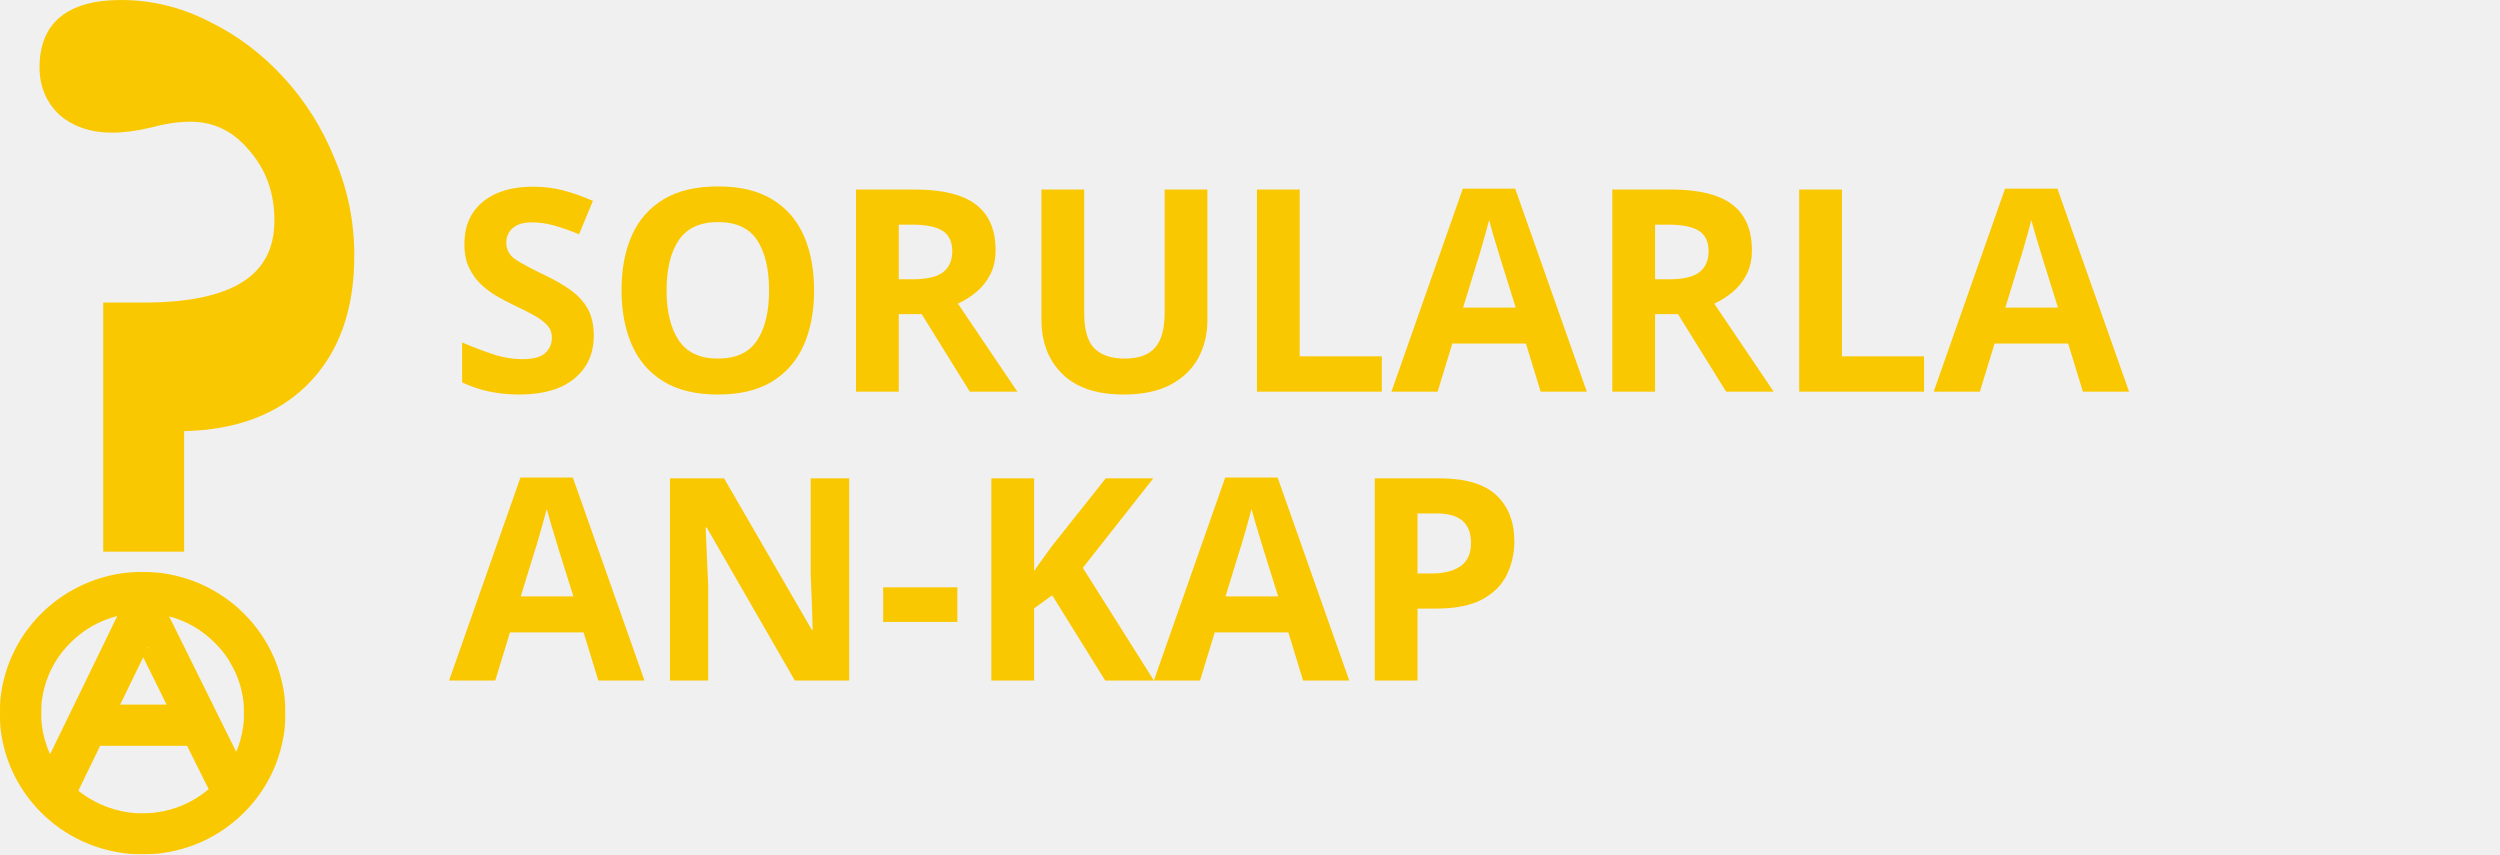
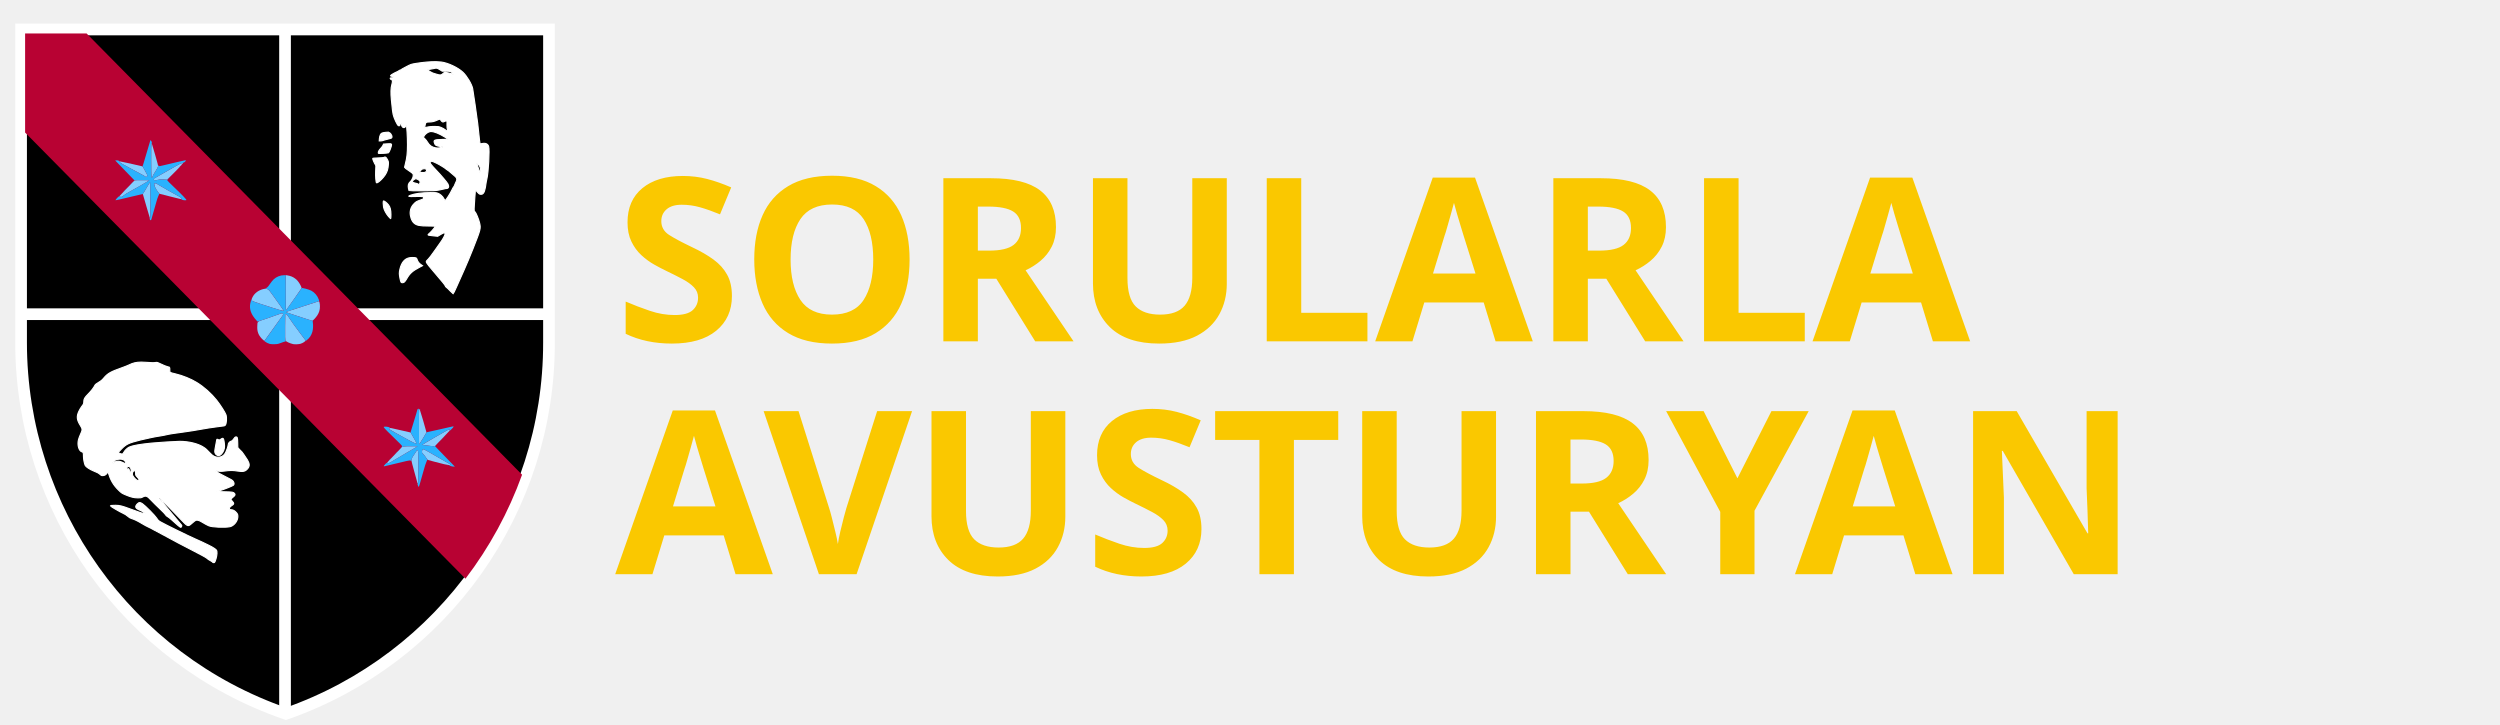
- <svg xmlns="http://www.w3.org/2000/svg" width="146.338mm" height="50mm" viewBox="0 0 146.338 50" version="1.1" id="svg1" xml:space="preserve">
-   <defs id="defs1">
-     <linearGradient id="swatch64">
-       <stop style="stop-color:#ffcd00;stop-opacity:1;" offset="0" id="stop64" />
-     </linearGradient>
-     <linearGradient id="swatch25">
-       <stop style="stop-color:#ffff00;stop-opacity:1;" offset="0" id="stop25" />
-     </linearGradient>
-   </defs>
+ <svg xmlns="http://www.w3.org/2000/svg" width="173.454mm" height="50.283mm" viewBox="0 0 173.454 50.283" version="1.1" id="svg1" xml:space="preserve">
+   <defs id="defs1" />
  <g id="g1" transform="matrix(0.2645833,0,0,0.2645833,148.8779,108.2068)">
    <g id="g18">
-       <text xml:space="preserve" style="font-weight:bold;font-size:232.815px;line-height:237.471px;font-family:'Libre Baskerville';-inkscape-font-specification:'Libre Baskerville Bold';writing-mode:lr-tb;direction:ltr;fill:#fac800;fill-opacity:1;stroke:none;stroke-width:69.194;stroke-dasharray:none;stroke-opacity:1" x="3284.017" y="650.901" id="text13" transform="matrix(0.2690725,0,0,0.2690725,-1346.97,-497.4523)">
-         <tspan style="font-size:232.815px;line-height:237.471px;stroke-width:69.194" id="tspan18" x="3284.017" y="650.901">SORULARLA</tspan>
-         <tspan style="font-size:232.815px;line-height:237.471px;stroke-width:69.194" x="3284.017" y="888.372" id="tspan14">AN-KAP</tspan>
+       <text xml:space="preserve" style="font-weight:bold;font-size:59.886px;line-height:61.084px;font-family:'Libre Baskerville';-inkscape-font-specification:'Libre Baskerville Bold';writing-mode:lr-tb;direction:ltr;fill:#fac800;fill-opacity:1;stroke:none;stroke-width:17.799;stroke-dasharray:none;stroke-opacity:1" x="-401.367" y="-319.472" id="text13">
+         <tspan style="font-size:59.886px;line-height:61.084px;stroke-width:17.799" id="tspan18" x="-401.367" y="-319.472">SORULARLA</tspan>
+         <tspan style="font-size:59.886px;line-height:61.084px;stroke-width:17.799" x="-401.367" y="-258.388" id="tspan14">AVUSTURYAN</tspan>
      </text>
-       <path id="path24-2-7" style="fill:#fac800;fill-opacity:1;stroke:none;stroke-width:0.06" d="m -535.964,-408.97 c -11.756,0 -17.977,5.048 -17.977,14.895 0,4.203 1.476,7.747 4.423,10.53 l 0.03,0.028 0.03,0.026 c 3.093,2.605 6.951,3.867 11.512,3.867 2.634,0 5.541,-0.387 8.704,-1.14 l 0.025,-0.006 0.023,-0.006 c 3.126,-0.852 6.006,-1.269 8.641,-1.269 2.59,0 4.924,0.522 7.068,1.56 2.144,1.038 4.106,2.6 5.902,4.741 l 0.01,0.011 0.008,0.01 c 3.738,4.292 5.586,9.394 5.586,15.553 0,3.078 -0.588,5.69 -1.725,7.904 -1.136,2.214 -2.824,4.053 -5.151,5.565 -4.654,3.023 -11.929,4.663 -21.825,4.663 h -9.169 v 55.109 h 17.899 v -26.658 c 11.496,-0.264 20.663,-3.671 27.312,-10.321 6.939,-6.939 10.338,-16.493 10.338,-28.557 0,-7.379 -1.43,-14.46 -4.289,-21.239 l -0.006,-0.013 c -0.002,-0.004 -0.004,-0.009 -0.006,-0.013 -2.706,-6.757 -6.463,-12.766 -11.277,-18.032 -4.815,-5.266 -10.312,-9.411 -16.498,-12.431 -6.22,-3.183 -12.746,-4.778 -19.588,-4.778 z m 4.816,126.53 c -3.35,-3e-5 -6.364,0.448 -9.462,1.413 -11.313,3.522 -19.714,13.035 -21.691,24.588 -0.334,1.951 -0.388,2.663 -0.388,5.234 0,2.571 0.054,3.284 0.388,5.236 1.073,6.268 4.048,12.032 8.562,16.604 5.264,5.331 12.205,8.592 19.758,9.294 1.343,0.125 5.018,0.095 6.329,-0.059 7.155,-0.84 13.464,-3.788 18.554,-8.683 4.477,-4.306 7.563,-9.824 8.866,-15.857 0.515,-2.384 0.647,-3.698 0.647,-6.535 0,-2.837 -0.132,-4.149 -0.647,-6.533 -1.089,-5.042 -3.306,-9.509 -6.743,-13.615 -0.76,-0.908 -2.832,-2.969 -3.733,-3.708 -3.949,-3.24 -8.197,-5.38 -12.972,-6.522 -2.529,-0.605 -4.737,-0.857 -7.469,-0.857 z m 4.695,7.426 h 0.002 l 0.002,0.002 0.002,0.002 c 0.005,0.006 0.013,0.021 0.023,0.053 -0.003,-0.006 -0.007,-0.013 -0.01,-0.019 -0.006,-0.013 -0.013,-0.026 -0.019,-0.038 z m -10.294,2.335 c -1.509,3.116 -4.24,8.741 -7.337,15.11 -0.449,0.923 -5.278,10.848 -7.528,15.475 -0.935,-2.051 -1.555,-4.254 -1.846,-6.588 -0.072,-0.583 -0.096,-1.15 -0.096,-2.524 0,-1.375 0.024,-1.943 0.096,-2.526 0.647,-5.205 2.893,-9.703 6.641,-13.318 2.884,-2.782 6.269,-4.673 10.069,-5.629 z m 11.47,0.068 c 3.922,1.043 7.291,3.002 10.167,5.905 1.768,1.784 2.941,3.402 4.043,5.578 1.199,2.368 1.859,4.507 2.222,7.229 0.106,0.795 0.119,1.106 0.119,2.693 4.7e-4,1.628 -0.01,1.872 -0.125,2.719 -0.297,2.179 -0.794,4.033 -1.577,5.854 -3.087,-6.184 -11.625,-23.422 -14.849,-29.979 z m -4.591,6.745 0.002,0.002 c 0.021,0.021 0.166,0.224 -0.182,0.361 0.017,-0.033 0.032,-0.065 0.047,-0.096 0.018,-0.038 0.036,-0.074 0.053,-0.108 0.015,-0.031 0.03,-0.061 0.043,-0.089 0.012,-0.025 0.025,-0.047 0.036,-0.07 z m -2.282,0.019 c 0.011,0.022 0.024,0.044 0.036,0.068 0.014,0.028 0.028,0.057 0.043,0.087 -0.061,-0.073 -0.076,-0.136 -0.079,-0.155 z m 1.146,2.29 c 0.591,1.189 1.336,2.694 2.14,4.325 1.147,2.324 2.305,4.672 3.031,6.142 h -5.119 -5.151 c 1.297,-2.677 3.637,-7.481 5.098,-10.466 z m -9.53,19.588 9.61,0.002 h 9.619 l 2.439,4.886 2.349,4.703 c -0.008,0.006 -0.013,0.011 -0.021,0.017 -0.514,0.421 -1.201,0.952 -1.598,1.231 -3.352,2.355 -7.147,3.712 -11.313,4.039 l -0.002,-0.002 c -0.529,0.041 -2.655,0.057 -3.203,0.021 -4.253,-0.277 -8.554,-1.861 -11.968,-4.404 -0.231,-0.172 -0.491,-0.376 -0.726,-0.565 0.106,-0.221 0.229,-0.474 0.365,-0.756 0.514,-1.068 1.223,-2.536 2.004,-4.143 z m 31.219,3.545 c 0.034,0.038 0.049,0.063 0.053,0.074 v 0.002 0.002 0.002 0.002 h -0.002 -0.002 l -0.002,-0.002 h -0.002 v -0.002 h -0.002 l -0.002,-0.002 v -0.002 c -9.7e-4,-0.002 -0.004,-0.004 -0.006,-0.006 -0.002,-0.004 -0.005,-0.01 -0.008,-0.015 -0.004,-0.006 -0.009,-0.015 -0.013,-0.023 -0.005,-0.009 -0.009,-0.019 -0.015,-0.03 z m -36.636,5.862 h 0.002 c 0.023,-0.003 0.087,0.02 0.149,0.147 -0.008,-0.007 -0.015,-0.014 -0.023,-0.021 -0.019,-0.017 -0.038,-0.032 -0.055,-0.047 -0.015,-0.014 -0.03,-0.028 -0.043,-0.04 -0.012,-0.011 -0.025,-0.021 -0.036,-0.03 v -0.002 -0.002 -0.002 l 0.002,-0.002 h 0.002 0.002 z m 0.246,1.278 c -0.005,0.012 -0.009,0.02 -0.011,0.023 h -0.002 c 0.004,-0.008 0.01,-0.015 0.013,-0.023 z" />
+       <g id="g577" transform="matrix(3.510619,0,0,3.510619,-1505.42,-828.3646)">
+         <path id="rect9" style="fill:#000000;fill-opacity:1;stroke:#ffffff;stroke-width:0.873;stroke-dasharray:none" d="m 270.112,120.607 h 39.432 v 23.38 a 29.319,29.319 125.315 0 1 -19.652,27.74 l 0,0 A 29.341,29.341 54.509 0 1 270.112,143.986 Z" transform="translate(0,1.058333)" />
+         <path style="fill:none;stroke:#ffffff;stroke-width:0.873;stroke-dasharray:none;stroke-opacity:1" d="m 289.828,121.377 v 51.633" id="path10" />
+         <path style="fill:none;stroke:#ffffff;stroke-width:0.873;stroke-dasharray:none;stroke-opacity:1" d="m 269.856,142.933 h 39.817" id="path11" />
+         <path id="rect10" style="fill:#b80233;fill-opacity:1;stroke:none;stroke-width:0.648;stroke-dasharray:none;stroke-opacity:1" d="m 106.794,276.755 -5.197,5.266 8e-5,46.826 c 2.924,-0.414 5.782,-1.273 8.467,-2.558 l -3e-4,-46.305 z" transform="rotate(-44.62254)" />
+         <path d="m 301.125,124.074 c -0.417,-0.008 -0.951,0.038 -1.53,0.131 -0.344,0.056 -0.363,0.062 -0.726,0.252 -0.205,0.107 -0.379,0.206 -0.388,0.219 -0.008,0.013 -0.032,0.025 -0.053,0.025 -0.021,0 -0.061,0.02 -0.09,0.045 -0.029,0.025 -0.097,0.063 -0.151,0.085 -0.174,0.071 -0.477,0.249 -0.478,0.279 0,0.036 0.06,0.062 0.143,0.062 0.058,0 0.105,0.057 0.073,0.089 -0.009,0.009 -0.067,0.016 -0.129,0.016 -0.092,0 -0.113,0.009 -0.113,0.048 0,0.029 0.034,0.062 0.085,0.085 0.076,0.034 0.085,0.048 0.082,0.142 -10e-4,0.058 -0.023,0.169 -0.047,0.249 -0.07,0.227 -0.081,0.617 -0.031,1.115 0.083,0.826 0.093,0.913 0.132,1.096 0.055,0.261 0.32,0.822 0.397,0.841 0.077,0.019 0.114,-0.005 0.115,-0.077 0,-0.074 0.039,-0.134 0.072,-0.113 0.014,0.009 0.034,0.069 0.044,0.134 0.03,0.197 0.205,0.268 0.293,0.118 0.025,-0.043 0.054,-0.079 0.063,-0.079 0.036,0 0.089,0.875 0.087,1.439 -10e-4,0.635 -0.039,0.976 -0.156,1.422 -0.035,0.132 -0.063,0.254 -0.064,0.271 0,0.017 0.134,0.12 0.299,0.228 0.165,0.108 0.312,0.22 0.327,0.249 0.073,0.137 -0.024,0.428 -0.197,0.591 -0.142,0.135 -0.177,0.255 -0.14,0.484 0.015,0.093 0.033,0.175 0.041,0.182 0.008,0.008 0.446,0.014 0.973,0.014 0.87,0 0.989,-0.005 1.274,-0.057 0.173,-0.031 0.347,-0.07 0.388,-0.085 0.041,-0.016 0.11,-0.028 0.155,-0.028 0.169,0 0.219,-0.131 0.126,-0.327 -0.059,-0.124 -0.519,-0.667 -0.913,-1.076 -0.154,-0.16 -0.317,-0.344 -0.363,-0.41 l -0.083,-0.119 0.058,-0.055 c 0.032,-0.03 0.07,-0.055 0.084,-0.055 0.03,0 0.347,0.133 0.403,0.17 0.022,0.014 0.104,0.058 0.183,0.098 0.145,0.073 0.469,0.289 0.496,0.331 0.008,0.012 0.053,0.042 0.099,0.066 0.046,0.024 0.136,0.093 0.199,0.154 0.063,0.061 0.188,0.168 0.277,0.237 0.202,0.156 0.252,0.257 0.201,0.402 -0.02,0.055 -0.066,0.158 -0.104,0.228 -0.038,0.07 -0.069,0.143 -0.069,0.16 0,0.018 -0.018,0.047 -0.039,0.065 -0.021,0.018 -0.091,0.142 -0.155,0.277 -0.108,0.228 -0.394,0.678 -0.472,0.742 -0.027,0.022 -0.05,-0.003 -0.104,-0.115 -0.088,-0.181 -0.288,-0.363 -0.467,-0.425 -0.112,-0.039 -0.209,-0.047 -0.536,-0.043 -0.648,0.007 -1.165,0.074 -1.48,0.192 -0.257,0.096 -0.195,0.114 0.345,0.097 0.539,-0.016 0.619,-0.003 0.619,0.11 0,0.072 -0.005,0.075 -0.314,0.185 -0.192,0.068 -0.261,0.109 -0.372,0.217 -0.202,0.196 -0.302,0.402 -0.317,0.649 -0.017,0.299 0.102,0.654 0.274,0.813 0.2,0.185 0.421,0.231 1.115,0.232 0.27,9e-5 0.491,0.009 0.49,0.02 -9.8e-4,0.047 -0.277,0.382 -0.407,0.493 -0.078,0.067 -0.142,0.131 -0.142,0.142 0,0.03 0.086,0.046 0.421,0.08 l 0.303,0.031 0.23,-0.139 c 0.239,-0.144 0.305,-0.151 0.322,-0.036 0.011,0.074 -0.173,0.413 -0.353,0.651 -0.087,0.115 -0.261,0.362 -0.387,0.55 -0.219,0.325 -0.493,0.676 -0.612,0.783 -0.109,0.098 -0.081,0.147 0.462,0.783 0.777,0.91 0.886,1.045 0.904,1.117 0.009,0.036 0.051,0.086 0.093,0.111 0.043,0.025 0.168,0.146 0.279,0.268 0.111,0.122 0.209,0.222 0.218,0.222 0.009,-3.9e-4 0.125,-0.245 0.258,-0.543 0.133,-0.298 0.384,-0.86 0.558,-1.249 0.175,-0.389 0.471,-1.095 0.658,-1.57 0.579,-1.467 0.594,-1.524 0.502,-1.931 -0.062,-0.276 -0.269,-0.777 -0.349,-0.846 -0.062,-0.053 -0.067,-0.072 -0.061,-0.25 0.009,-0.289 0.088,-1.342 0.101,-1.355 3e-5,-2e-5 0,-7e-5 0,-9e-5 0.007,-0.005 0.076,0.059 0.154,0.143 0.13,0.141 0.153,0.155 0.251,0.155 0.088,0 0.122,-0.015 0.182,-0.083 0.041,-0.046 0.082,-0.128 0.091,-0.183 0.009,-0.055 0.027,-0.123 0.039,-0.152 0.013,-0.029 0.036,-0.158 0.052,-0.288 0.016,-0.13 0.051,-0.324 0.079,-0.432 0.12,-0.473 0.215,-2.193 0.134,-2.438 -0.063,-0.191 -0.242,-0.267 -0.491,-0.21 -0.06,0.014 -0.121,0.017 -0.137,0.008 -0.016,-0.009 -0.041,-0.135 -0.055,-0.278 -0.056,-0.538 -0.106,-1.001 -0.133,-1.229 -0.056,-0.463 -0.341,-2.437 -0.377,-2.609 -0.07,-0.339 -0.436,-0.948 -0.735,-1.226 -0.379,-0.351 -1.104,-0.691 -1.612,-0.757 -0.11,-0.014 -0.236,-0.023 -0.375,-0.025 z m 0.008,0.48 c 0.077,0.003 0.142,0.038 0.272,0.121 l 0.161,0.104 0.29,4e-4 c 0.323,4e-4 0.38,0.019 0.484,0.155 0.061,0.08 0.062,0.088 0.016,0.07 -0.154,-0.058 -0.549,-0.145 -0.601,-0.132 -0.033,0.008 -0.099,0.055 -0.147,0.105 -0.102,0.106 -0.208,0.114 -0.443,0.037 -0.079,-0.026 -0.192,-0.06 -0.251,-0.076 -0.114,-0.03 -0.43,-0.222 -0.43,-0.261 0,-0.013 0.074,-0.032 0.164,-0.041 0.09,-0.011 0.233,-0.036 0.318,-0.058 0.07,-0.018 0.12,-0.028 0.166,-0.026 z m 0.248,3.811 c 0.021,0 0.07,0.047 0.108,0.105 0.075,0.114 0.138,0.13 0.252,0.065 0.092,-0.053 0.183,-0.05 0.186,0.007 10e-4,0.025 9.8e-4,0.146 -10e-4,0.268 -0.003,0.142 0.011,0.263 0.035,0.334 0.043,0.119 0.026,0.137 -0.076,0.08 -0.029,-0.016 -0.094,-0.061 -0.144,-0.1 -0.05,-0.039 -0.173,-0.103 -0.272,-0.142 -0.16,-0.064 -0.213,-0.071 -0.488,-0.071 -0.169,1.9e-4 -0.353,0.012 -0.409,0.026 -0.055,0.014 -0.152,0.033 -0.215,0.042 -0.102,0.015 -0.112,0.012 -0.096,-0.03 0.011,-0.026 0.028,-0.105 0.039,-0.175 0.027,-0.165 0.074,-0.198 0.279,-0.198 0.219,0 0.407,-0.042 0.602,-0.134 0.088,-0.042 0.178,-0.076 0.199,-0.076 z m -0.635,0.923 c 0.23,0.004 0.613,0.158 1.031,0.419 l 0.259,0.162 -0.469,0.013 c -0.57,0.016 -0.641,0.044 -0.588,0.23 0.058,0.201 0.124,0.245 0.432,0.29 0.114,0.017 0.212,0.034 0.217,0.039 0.013,0.013 -0.198,0.065 -0.32,0.078 -0.058,0.007 -0.167,9.9e-4 -0.243,-0.012 -0.267,-0.045 -0.453,-0.178 -0.597,-0.425 -0.051,-0.089 -0.142,-0.204 -0.202,-0.256 -0.099,-0.086 -0.106,-0.1 -0.078,-0.16 0.078,-0.171 0.279,-0.33 0.468,-0.371 0.026,-0.005 0.056,-0.008 0.089,-0.008 z m -3.281,0.052 c -0.024,5e-4 -0.05,0.003 -0.082,0.007 -0.314,0.033 -0.371,0.058 -0.436,0.192 -0.035,0.072 -0.063,0.188 -0.07,0.285 l -0.011,0.164 h 0.109 c 0.06,0 0.135,-0.013 0.165,-0.03 0.031,-0.016 0.18,-0.059 0.332,-0.093 0.152,-0.035 0.291,-0.076 0.309,-0.091 0.088,-0.073 -0.005,-0.313 -0.152,-0.394 -0.054,-0.03 -0.095,-0.041 -0.165,-0.039 z m 0.214,0.861 c -0.051,-0.004 -0.121,9.8e-4 -0.215,0.008 l -0.278,0.019 -0.037,0.089 c -0.02,0.049 -0.096,0.151 -0.168,0.227 -0.132,0.139 -0.186,0.238 -0.186,0.338 0,0.054 0.007,0.054 0.356,0.037 0.196,-0.011 0.377,-0.029 0.403,-0.043 0.026,-0.014 0.084,-0.127 0.13,-0.254 0.118,-0.327 0.147,-0.41 -0.004,-0.421 z m -0.371,0.995 c -0.016,4e-4 -0.034,0.008 -0.062,0.021 -0.047,0.023 -0.212,0.039 -0.471,0.046 -0.291,0.008 -0.399,0.02 -0.399,0.043 0,0.053 0.133,0.363 0.191,0.444 0.059,0.083 0.059,0.095 0.03,0.533 -0.02,0.309 0.025,0.843 0.072,0.843 0.013,0 0.05,-0.013 0.081,-0.03 0.139,-0.073 0.403,-0.34 0.541,-0.545 0.166,-0.249 0.231,-0.449 0.255,-0.791 0.013,-0.181 0.007,-0.216 -0.055,-0.343 -0.038,-0.077 -0.093,-0.162 -0.122,-0.189 -0.026,-0.024 -0.042,-0.034 -0.062,-0.034 z m 6.83,0.449 c 0.005,-5e-5 0.016,0.005 0.032,0.014 0.089,0.048 0.211,0.209 0.24,0.318 0.021,0.078 0.021,0.145 -9.8e-4,0.249 -0.016,0.078 -0.034,0.141 -0.04,0.142 -3e-5,0 -8e-5,0 -1.1e-4,0 -0.007,0 -0.018,-0.032 -0.026,-0.072 h 5e-5 c -0.024,-0.112 -0.142,-0.481 -0.184,-0.577 -0.024,-0.054 -0.032,-0.074 -0.021,-0.074 z m -3.919,0.415 c 0.151,-9.8e-4 0.239,0.108 0.141,0.226 -0.051,0.062 -0.139,0.078 -0.34,0.063 -0.075,-0.005 -0.137,-0.019 -0.137,-0.029 0,-0.061 0.141,-0.213 0.223,-0.24 0.04,-0.013 0.078,-0.019 0.113,-0.019 z m -0.609,0.757 c 0.045,0.001 0.093,0.023 0.161,0.062 0.145,0.085 0.18,0.167 0.122,0.288 -0.048,0.101 -0.061,0.106 -0.117,0.05 -0.022,-0.022 -0.112,-0.052 -0.2,-0.068 -0.105,-0.018 -0.179,-0.048 -0.214,-0.086 l -0.054,-0.058 0.116,-0.097 c 0.077,-0.065 0.129,-0.094 0.186,-0.092 z m -2.419,1.658 c -0.007,-1e-4 -0.011,0.001 -0.014,0.004 -0.025,0.025 -0.018,0.3 0.011,0.455 0.037,0.198 0.183,0.477 0.358,0.684 0.082,0.097 0.159,0.177 0.171,0.177 0.012,0 0.021,-0.134 0.021,-0.299 0,-0.352 -0.054,-0.565 -0.187,-0.732 -0.112,-0.14 -0.299,-0.288 -0.359,-0.289 z m 2.154,4.227 c -0.39,-0.005 -0.643,0.157 -0.819,0.525 -0.091,0.192 -0.162,0.486 -0.16,0.671 9.8e-4,0.161 0.089,0.596 0.13,0.646 0.046,0.056 0.164,0.048 0.245,-0.015 0.038,-0.03 0.111,-0.13 0.164,-0.224 0.23,-0.411 0.44,-0.602 0.959,-0.874 l 0.229,-0.12 -0.114,-0.081 c -0.142,-0.1 -0.235,-0.222 -0.284,-0.374 -0.044,-0.137 -0.077,-0.151 -0.35,-0.155 z" style="fill:#ffffff;fill-opacity:1;stroke:#ffffff;stroke-width:0.086;stroke-dasharray:none;stroke-opacity:1" id="path1" />
+         <g id="g576" transform="matrix(0.0789702,0,0,0.0789702,274.4106,142.9047)">
+           <path style="fill:#85ceff;fill-opacity:1" d="m 62.705,-130.098 c -0.287,-0.285 -1.891,-1.187 -3.565,-2.005 -1.673,-0.818 -5.543,-2.896 -8.599,-4.619 -3.056,-1.723 -6.799,-3.767 -8.319,-4.543 -2.502,-1.278 -4.089,-2.585 -3.661,-3.014 0.123,-0.123 19.791,4.234 21.711,4.81 0.277,0.083 1.134,1.466 2.083,3.362 0.886,1.771 1.835,3.537 2.108,3.923 1.253,1.771 -0.265,3.571 -1.76,2.087 z" id="path486" />
+           <path style="fill:#85ceff;fill-opacity:1" d="m 68.95,-129.277 c -0.357,-0.667 -0.427,-31.487 -0.073,-31.842 0.315,-0.315 0.112,-0.938 3.624,11.145 2.084,7.171 2.757,9.844 2.631,10.451 -0.214,1.029 -1.635,3.611 -3.471,6.308 -0.782,1.148 -1.562,2.614 -1.734,3.258 -0.341,1.275 -0.572,1.436 -0.977,0.68 z" id="path484" />
+           <path style="fill:#85ceff;fill-opacity:1" d="m 71.378,-126.435 c -0.466,-0.478 -0.411,-1.142 0.132,-1.603 0.255,-0.216 4.273,-2.52 8.93,-5.12 4.657,-2.6 9.538,-5.379 10.848,-6.177 2.524,-1.537 5.584,-3.021 6.846,-3.32 l 0.76,-0.18 -0.876,1.107 c -1.866,2.356 -6.161,6.898 -10.192,10.776 l -4.21,4.051 -3.44,-0.155 c -2.69,-0.121 -3.757,-0.065 -4.895,0.258 -2.227,0.633 -3.523,0.753 -3.903,0.363 z" id="path478" />
+           <path style="fill:#85ceff;fill-opacity:1" d="m 39.098,-110.802 c -0.327,-0.132 -0.595,-0.31 -0.595,-0.395 0,-0.162 13.925,-14.662 14.409,-15.004 0.364,-0.257 13.904,-0.261 13.893,-0.004 -0.009,0.201 -13.151,7.77 -19.384,11.163 -1.862,1.014 -3.945,2.338 -4.63,2.943 -1.726,1.525 -2.474,1.787 -3.692,1.298 z" id="path453" />
+           <path style="fill:#85ceff;fill-opacity:1" d="m 86.34,-111.027 -9.974,-2.547 -1.501,-1.983 c -1.85,-2.445 -3.07,-4.955 -3.233,-6.651 -0.117,-1.213 -0.088,-1.285 0.505,-1.28 0.863,0.008 2.699,0.874 4.311,2.034 0.74,0.532 4.203,2.535 7.695,4.451 11.686,6.409 12.768,7.048 13.071,7.714 0.16,0.35 0.29,0.691 0.29,0.757 0,0.299 -1.83,-0.11 -11.165,-2.494 z" id="path450" />
+           <path style="fill:#85ceff;fill-opacity:1" d="m 67.275,-90.856 c -0.074,-0.125 -1.582,-5.249 -3.352,-11.388 l -3.218,-11.162 0.902,-1.274 c 0.496,-0.701 1.587,-2.524 2.425,-4.052 1.61,-2.934 3.203,-5.458 3.602,-5.705 0.308,-0.19 0.311,32.962 0.003,33.448 -0.125,0.197 -0.288,0.257 -0.362,0.132 z" id="path411" />
+           <path style="fill:#2ab2fe;fill-opacity:1" d="m 48.772,-142.194 c 0.191,-0.076 0.419,-0.067 0.507,0.021 0.088,0.088 -0.068,0.15 -0.347,0.139 -0.308,-0.013 -0.371,-0.075 -0.16,-0.16 z" id="path574" />
+           <path style="fill:#2ab2fe;fill-opacity:1" d="m 98.034,-141.849 c 0,-0.055 0.208,-0.263 0.463,-0.463 0.42,-0.329 0.429,-0.32 0.1,0.1 -0.346,0.441 -0.563,0.581 -0.563,0.363 z" id="path573" />
+           <path style="fill:#2ab2fe;fill-opacity:1" d="m 96.711,-140.261 c 0,-0.055 0.208,-0.263 0.463,-0.463 0.42,-0.329 0.429,-0.32 0.1,0.1 -0.346,0.441 -0.563,0.581 -0.563,0.363 z" id="path572" />
+           <path style="fill:#2ab2fe;fill-opacity:1" d="m 94.33,-137.598 c 0,-0.045 0.387,-0.432 0.86,-0.86 l 0.86,-0.777 -0.777,0.86 c -0.724,0.802 -0.943,0.982 -0.943,0.777 z" id="path571" />
+           <path style="fill:#2ab2fe;fill-opacity:1" d="m 50.145,-123.625 c 0.937,-0.946 1.764,-1.72 1.837,-1.72 0.073,0 -0.635,0.774 -1.572,1.72 -0.937,0.946 -1.764,1.72 -1.837,1.72 -0.073,0 0.635,-0.774 1.572,-1.72 z" id="path570" />
+           <path style="fill:#2ab2fe;fill-opacity:1" d="m 43.53,-116.746 c 0.937,-0.946 1.764,-1.72 1.837,-1.72 0.073,0 -0.635,0.774 -1.572,1.72 -0.937,0.946 -1.764,1.72 -1.837,1.72 -0.073,0 0.635,-0.774 1.572,-1.72 z" id="path569" />
+           <path style="fill:#2ab2fe;fill-opacity:1" d="m 67.479,-88.825 c -0.274,-0.443 -0.415,-2.163 -0.165,-2.009 0.131,0.081 0.309,-0.041 0.397,-0.27 0.263,-0.686 0.186,-33.494 -0.079,-33.33 -0.387,0.239 -1.975,2.742 -3.452,5.44 -0.757,1.382 -1.857,3.235 -2.445,4.117 l -1.069,1.604 -2.02,0.438 c -1.111,0.241 -5.235,1.201 -9.164,2.135 -3.929,0.933 -8.733,2.075 -10.675,2.536 -1.942,0.461 -3.651,0.799 -3.798,0.75 -0.382,-0.127 1.299,-2.226 2.683,-3.35 0.646,-0.525 1.085,-0.805 0.976,-0.623 -0.266,0.444 1.031,0.929 1.946,0.728 0.384,-0.084 1.313,-0.691 2.065,-1.349 0.752,-0.658 2.888,-2.024 4.747,-3.036 6.343,-3.454 19.37,-10.961 19.378,-11.168 0.005,-0.113 -3.176,-0.195 -7.069,-0.181 l -7.078,0.025 -9.033,-9.344 -9.033,-9.344 1.096,-0.086 c 1.314,-0.103 3.086,0.424 2.916,0.866 -0.262,0.682 1.141,1.809 4.107,3.297 1.709,0.857 5.242,2.777 7.85,4.265 2.609,1.489 6.291,3.472 8.183,4.408 1.892,0.936 3.685,1.932 3.986,2.214 1.529,1.436 2.987,-0.322 1.735,-2.092 -0.273,-0.386 -1.227,-2.161 -2.119,-3.943 -0.892,-1.783 -1.77,-3.243 -1.951,-3.245 -0.24,-0.003 -0.247,-0.056 -0.024,-0.198 0.286,-0.182 1.01,-2.529 5.284,-17.128 0.937,-3.201 1.836,-6.23 1.997,-6.731 l 0.293,-0.91 0.625,0.726 c 0.343,0.399 0.625,1.007 0.625,1.351 0,0.344 0.071,0.843 0.157,1.11 0.118,0.363 0.093,0.394 -0.099,0.126 -0.188,-0.263 -0.307,-0.277 -0.445,-0.053 -0.299,0.484 -0.161,31.235 0.143,31.803 0.405,0.756 0.636,0.595 0.977,-0.68 0.172,-0.644 0.953,-2.11 1.734,-3.258 1.976,-2.903 3.282,-5.319 3.491,-6.46 0.174,-0.952 0.185,-0.959 0.681,-0.463 0.277,0.277 0.631,0.504 0.786,0.504 0.155,0 1.971,-0.413 4.035,-0.918 7.616,-1.862 20.669,-4.877 20.753,-4.793 0.047,0.048 -0.058,0.402 -0.234,0.788 -0.377,0.827 -1.577,1.613 -2.875,1.883 -1.369,0.285 -3.936,1.501 -6.818,3.229 -1.403,0.842 -6.474,3.733 -11.268,6.425 -4.794,2.692 -8.847,5.103 -9.006,5.358 -0.211,0.337 -0.21,0.589 0.005,0.926 0.377,0.591 1.796,0.581 3.936,-0.028 1.308,-0.372 2.186,-0.42 4.982,-0.273 l 3.394,0.179 1.897,-1.824 1.897,-1.824 -1.814,1.887 c -1.355,1.41 -1.773,2.014 -1.654,2.391 0.088,0.277 2.853,3.06 6.145,6.183 7.721,7.325 12.38,12.193 11.939,12.473 -0.599,0.38 -2.69,0.225 -4.034,-0.3 -0.728,-0.284 -1.115,-0.522 -0.86,-0.529 0.545,-0.015 0.553,-0.055 0.173,-0.889 -0.304,-0.666 -1.386,-1.305 -13.071,-7.714 -3.493,-1.916 -6.955,-3.918 -7.695,-4.451 -1.589,-1.143 -3.445,-2.026 -4.277,-2.034 -0.504,-0.005 -0.595,0.135 -0.595,0.91 0,1.834 1.216,4.263 3.995,7.983 l 0.817,1.093 -0.939,1.952 c -0.516,1.073 -1.429,3.791 -2.028,6.039 -0.599,2.248 -1.138,4.167 -1.198,4.264 -0.06,0.097 -0.712,2.364 -1.45,5.038 -2.169,7.866 -2.091,7.64 -2.641,7.64 -0.272,0 -0.566,-0.116 -0.654,-0.257 z" id="path568" />
+         </g>
+         <g id="g575" transform="matrix(0.0789702,0,0,0.0789702,273.5923,142.1889)">
+           <path style="fill:#85ceff;fill-opacity:1" d="m 206.302,-10.821 -0.079,-16.682 1.402,0.19 c 5.862,0.796 10.139,4.099 12.919,9.976 0.432,0.913 0.786,1.82 0.786,2.016 1.5e-4,0.263 -13.804,19.862 -14.788,20.996 -0.088,0.102 -0.196,-7.322 -0.239,-16.497 z" id="path343" />
+           <path style="fill:#85ceff;fill-opacity:1" d="m 203.735,6.212 c -1.645,-0.285 -5.373,-1.348 -9.922,-2.828 -2.838,-0.924 -8.195,-2.663 -11.906,-3.865 -3.76,-1.218 -7.01,-2.42 -7.342,-2.717 -0.831,-0.743 -0.747,-1.527 0.397,-3.707 1.937,-3.689 5.621,-6.382 10.213,-7.464 3.588,-0.846 4.597,-0.197 8.599,5.528 1.442,2.062 4.427,6.234 6.634,9.271 2.207,3.037 3.977,5.601 3.934,5.698 -0.043,0.097 -0.316,0.135 -0.607,0.085 z" id="path342" />
+           <path style="fill:#85ceff;fill-opacity:1" d="m 227.548,14.486 c -1.892,-0.63 -7.369,-2.418 -12.171,-3.974 -4.802,-1.556 -8.818,-2.909 -8.924,-3.007 -0.106,-0.098 1.859,-0.851 4.366,-1.675 15.309,-5.029 26.589,-8.674 26.839,-8.674 0.478,0 0.961,2.625 0.952,5.169 -0.011,3.045 -0.783,5.594 -2.484,8.2 -1.38,2.113 -4.223,5.165 -4.78,5.129 -0.197,-0.013 -1.906,-0.538 -3.798,-1.168 z" id="path340" />
+           <path style="fill:#85ceff;fill-opacity:1" d="m 183.815,32.721 c -3.453,-3.468 -4.751,-7.008 -4.455,-12.149 0.262,-4.552 -0.7,-3.8 9.031,-7.07 4.642,-1.56 9.657,-3.326 11.145,-3.924 1.488,-0.598 2.969,-1.048 3.293,-1 0.906,0.134 1.255,0.883 0.775,1.663 -0.554,0.901 -16.936,23.739 -17.358,24.199 -0.292,0.318 -0.664,0.054 -2.43,-1.72 z" id="path337" />
+           <path style="fill:#85ceff;fill-opacity:1" d="m 213.26,37.723 c -3.244,-0.726 -6.912,-2.461 -7.329,-3.467 -0.21,-0.506 -0.278,-4.329 -0.23,-12.89 0.037,-6.694 0.105,-12.209 0.151,-12.256 0.046,-0.047 0.442,0.1 0.88,0.326 0.455,0.235 1.215,1.1 1.772,2.018 1.664,2.739 7.15,10.439 11.743,16.483 2.415,3.177 4.505,5.939 4.644,6.136 0.529,0.749 -2.113,2.6 -4.866,3.408 -1.348,0.395 -5.427,0.541 -6.765,0.242 z" id="path336" />
+           <path style="fill:#2ab2fe;fill-opacity:1" d="m 207.787,-27.366 c 0.191,-0.076 0.419,-0.067 0.507,0.021 0.088,0.088 -0.068,0.15 -0.347,0.139 -0.308,-0.013 -0.371,-0.075 -0.16,-0.16 z" id="path567" />
+           <path style="fill:#2ab2fe;fill-opacity:1" d="m 216.553,-23.15 -0.912,-0.992 0.992,0.912 c 0.924,0.849 1.114,1.073 0.912,1.073 -0.044,0 -0.491,-0.446 -0.992,-0.992 z" id="path566" />
+           <path style="fill:#2ab2fe;fill-opacity:1" d="m 238.589,0.596 c 0,-0.509 0.054,-0.718 0.121,-0.463 0.067,0.255 0.067,0.671 0,0.926 -0.067,0.255 -0.121,0.046 -0.121,-0.463 z" id="path565" />
+           <path style="fill:#2ab2fe;fill-opacity:1" d="m 238.589,3.771 c 0,-0.509 0.054,-0.718 0.121,-0.463 0.067,0.255 0.067,0.671 0,0.926 -0.067,0.255 -0.121,0.046 -0.121,-0.463 z" id="path564" />
+           <path style="fill:#2ab2fe;fill-opacity:1" d="m 234.427,12.767 c 0.263,-0.291 0.538,-0.529 0.611,-0.529 0.073,0 -0.083,0.238 -0.347,0.529 -0.263,0.291 -0.538,0.529 -0.611,0.529 -0.073,0 0.083,-0.238 0.347,-0.529 z" id="path563" />
+           <path style="fill:#2ab2fe;fill-opacity:1" d="m 179.282,18.963 c 0.013,-0.308 0.075,-0.371 0.16,-0.16 0.076,0.191 0.067,0.419 -0.021,0.507 -0.088,0.088 -0.15,-0.068 -0.139,-0.347 z" id="path562" />
+           <path style="fill:#2ab2fe;fill-opacity:1" d="m 179.303,24.409 c 0,-0.364 0.06,-0.513 0.133,-0.331 0.073,0.182 0.073,0.48 0,0.661 -0.073,0.182 -0.133,0.033 -0.133,-0.331 z" id="path561" />
+           <path style="fill:#2ab2fe;fill-opacity:1" d="m 183.48,32.677 -0.912,-0.992 0.992,0.912 c 0.924,0.849 1.114,1.073 0.912,1.073 -0.044,0 -0.491,-0.446 -0.992,-0.992 z" id="path560" />
+           <path style="fill:#2ab2fe;fill-opacity:1" d="m 191.118,37.529 c -1.582,-0.455 -3.306,-1.297 -4.306,-2.104 l -0.784,-0.632 8.589,-11.954 c 4.724,-6.575 8.767,-12.244 8.986,-12.599 0.48,-0.779 0.131,-1.528 -0.775,-1.662 -0.324,-0.048 -1.8,0.4 -3.28,0.995 -1.481,0.595 -6.561,2.385 -11.291,3.978 l -8.599,2.897 -1.154,-1.245 c -5.043,-5.443 -6.878,-10.583 -5.757,-16.118 0.471,-2.326 1.193,-4.331 1.212,-3.363 0.006,0.302 0.278,0.788 0.606,1.081 0.332,0.297 3.578,1.496 7.342,2.714 3.711,1.2 8.89,2.88 11.509,3.732 7.311,2.379 10.98,3.342 10.98,2.88 0,-0.123 -1.586,-2.401 -3.524,-5.061 -1.938,-2.66 -4.816,-6.683 -6.395,-8.938 -1.579,-2.256 -3.238,-4.503 -3.686,-4.993 -0.902,-0.986 -2.572,-1.866 -3.593,-1.89 -0.598,-0.015 -0.573,-0.055 0.265,-0.417 1.348,-0.584 2.227,-1.517 4.11,-4.363 0.923,-1.395 2.397,-3.202 3.276,-4.015 2.618,-2.424 6.302,-3.9 9.735,-3.9 h 1.664 l 0.066,9.988 c 0.036,5.493 0.039,13.015 0.006,16.716 -0.033,3.7 0.039,6.617 0.161,6.482 0.679,-0.755 14.849,-20.742 14.849,-20.945 0,-0.612 6.835,1.181 9.101,2.388 3.183,1.696 5.866,4.848 7.047,8.282 0.287,0.834 0.492,1.532 0.455,1.549 -0.037,0.018 -2.15,0.704 -4.697,1.525 -17.278,5.569 -26.958,8.809 -26.788,8.965 0.108,0.1 4.126,1.455 8.928,3.011 4.802,1.556 10.374,3.364 12.382,4.019 3.123,1.018 3.716,1.139 4.101,0.838 0.4,-0.313 0.412,-0.303 0.107,0.086 -0.275,0.352 -0.281,0.793 -0.03,2.233 0.371,2.131 0.18,5.935 -0.408,8.131 -0.946,3.529 -2.645,6.071 -5.601,8.373 -1.001,0.78 -1.587,1.153 -1.302,0.829 0.36,-0.41 0.441,-0.698 0.265,-0.948 -0.139,-0.197 -2.229,-2.959 -4.644,-6.136 -4.593,-6.044 -10.079,-13.744 -11.743,-16.483 -0.558,-0.918 -1.317,-1.783 -1.772,-2.018 -0.438,-0.227 -0.834,-0.373 -0.88,-0.326 -0.046,0.047 -0.121,5.563 -0.167,12.256 -0.075,10.883 -0.037,12.262 0.352,13.031 0.431,0.85 0.429,0.86 -0.187,0.86 -0.343,0 -2.09,0.555 -3.882,1.234 -3.127,1.184 -3.388,1.237 -6.434,1.315 -2.102,0.053 -3.594,-0.04 -4.415,-0.276 z" id="path559" />
+           <path style="fill:#2ab2fe;fill-opacity:1" d="m 215.712,37.975 c 0.476,-0.059 1.19,-0.058 1.587,0.003 0.398,0.06 0.008,0.109 -0.865,0.107 -0.873,-10e-4 -1.198,-0.051 -0.723,-0.11 z" id="path558" />
+         </g>
+         <g id="g574" transform="matrix(0.0789702,0,0,0.0789702,273.9721,142.6124)">
+           <path style="fill:#85ceff;fill-opacity:1" d="m 322.597,125.635 c -1.129,-0.493 -3.213,-1.547 -4.63,-2.342 -1.417,-0.795 -3.649,-2.014 -4.958,-2.709 -4.402,-2.337 -13.628,-7.594 -13.792,-7.86 -0.089,-0.145 0.061,-0.486 0.334,-0.76 0.486,-0.486 0.706,-0.448 10.144,1.746 5.306,1.234 9.718,2.243 9.805,2.243 0.087,0 0.371,0.446 0.63,0.992 0.259,0.546 1.194,2.183 2.077,3.638 1.535,2.529 2.841,5.148 2.841,5.696 0,0.386 -0.219,0.328 -2.45,-0.646 z" id="path258" />
+           <path style="fill:#85ceff;fill-opacity:1" d="m 327.428,110.584 c 0,-9.492 0.101,-16.854 0.232,-16.854 0.128,0 0.367,0.163 0.533,0.362 0.295,0.355 6.379,21.12 6.379,21.77 0,0.301 -6.368,10.735 -6.912,11.324 -0.133,0.144 -0.232,-6.937 -0.232,-16.603 z" id="path256" />
+           <path style="fill:#85ceff;fill-opacity:1" d="m 336.292,128.377 c -1.455,-0.266 -3.33,-0.491 -4.167,-0.5 -0.837,-0.009 -1.519,-0.106 -1.515,-0.215 0.01,-0.317 24.737,-14.618 25.275,-14.618 0.155,0 0.492,0.153 0.748,0.34 0.419,0.306 -0.264,1.097 -6.859,7.938 l -7.324,7.597 -1.756,-0.029 c -0.966,-0.016 -2.946,-0.247 -4.402,-0.513 z" id="path252" />
+           <path style="fill:#85ceff;fill-opacity:1" d="m 297.535,144.803 c -0.314,-0.198 0.084,-0.739 1.992,-2.708 1.311,-1.353 4.565,-4.743 7.23,-7.534 l 4.846,-5.074 1.761,-0.293 c 1.019,-0.17 4.092,-0.262 7.294,-0.218 l 5.534,0.075 -8.841,5.146 c -4.862,2.83 -10.558,6.209 -12.658,7.508 -5.214,3.227 -6.247,3.674 -7.158,3.097 z" id="path230" />
+           <path style="fill:#85ceff;fill-opacity:1" d="m 351.373,145.975 c -2.183,-0.502 -6.41,-1.584 -9.393,-2.405 -2.983,-0.82 -5.681,-1.547 -5.994,-1.615 -0.368,-0.08 -1.039,-0.89 -1.889,-2.28 -0.725,-1.186 -1.868,-2.656 -2.539,-3.266 -1.092,-0.993 -1.22,-1.229 -1.22,-2.256 0,-1.33 0.587,-2.323 1.372,-2.323 0.556,0 5.961,3.013 17.016,9.485 3.347,1.959 6.658,3.851 7.357,4.204 0.699,0.353 1.226,0.78 1.17,0.951 -0.187,0.569 -1.88,0.426 -5.881,-0.494 z" id="path228" />
+           <path style="fill:#85ceff;fill-opacity:1" d="m 326.114,164.062 c -0.005,-0.099 -1.318,-4.845 -2.919,-10.549 -1.601,-5.703 -2.909,-10.742 -2.908,-11.198 0.003,-1.119 1.068,-3.33 2.617,-5.439 0.703,-0.957 1.572,-2.275 1.931,-2.93 0.359,-0.655 0.818,-1.191 1.019,-1.191 0.976,0 1.036,0.91 1.04,15.891 0.003,12.403 -0.054,14.644 -0.385,15.081 -0.214,0.282 -0.392,0.433 -0.397,0.335 z" id="path213" />
+           <path style="fill:#2ab2fe;fill-opacity:1" d="m 328.248,94.181 c -0.335,-0.557 -0.329,-0.563 0.127,-0.127 0.262,0.251 0.42,0.514 0.35,0.583 -0.07,0.07 -0.284,-0.136 -0.477,-0.457 z" id="path557" />
+           <path style="fill:#2ab2fe;fill-opacity:1" d="m 347.801,123.29 c 0,-0.04 0.923,-0.963 2.051,-2.051 l 2.051,-1.978 -1.978,2.051 c -1.837,1.904 -2.123,2.171 -2.123,1.978 z" id="path556" />
+           <path style="fill:#2ab2fe;fill-opacity:1" d="m 304.409,136.84 c 0,-0.073 0.714,-0.839 1.587,-1.703 0.873,-0.864 1.587,-1.511 1.587,-1.439 0,0.073 -0.714,0.839 -1.587,1.703 -0.873,0.864 -1.587,1.511 -1.587,1.439 z" id="path555" />
+           <path style="fill:#2ab2fe;fill-opacity:1" d="m 300.176,141.223 c 0.79,-0.8 1.497,-1.455 1.569,-1.455 0.073,0 -0.514,0.655 -1.305,1.455 -0.79,0.8 -1.497,1.455 -1.569,1.455 -0.073,0 0.514,-0.655 1.305,-1.455 z" id="path554" />
+           <path style="fill:#2ab2fe;fill-opacity:1" d="m 354.631,146.73 c 0.191,-0.076 0.419,-0.067 0.507,0.021 0.088,0.088 -0.068,0.15 -0.347,0.139 -0.308,-0.013 -0.371,-0.075 -0.16,-0.16 z" id="path553" />
+           <path style="fill:#2ab2fe;fill-opacity:1" d="m 326.645,166.463 c -0.627,-1.382 -0.659,-2.042 -0.134,-2.736 0.331,-0.437 0.388,-2.678 0.385,-15.081 -0.004,-14.98 -0.064,-15.891 -1.04,-15.891 -0.202,0 -0.66,0.536 -1.019,1.191 -0.359,0.655 -1.228,1.973 -1.931,2.93 -1.59,2.163 -2.613,4.324 -2.621,5.536 -0.004,0.509 -0.094,0.795 -0.201,0.635 -0.662,-0.992 -1.1,-0.938 -10.018,1.237 -17.934,4.373 -16.221,4.056 -15.525,2.866 0.263,-0.45 0.928,-1.227 1.477,-1.725 0.86,-0.781 1.077,-0.865 1.56,-0.607 0.896,0.479 2.113,-0.042 6.719,-2.876 2.319,-1.427 8.194,-4.911 13.057,-7.743 l 8.841,-5.149 -5.534,-0.077 c -6.735,-0.093 -8.592,0.16 -9.899,1.35 l -0.926,0.843 0.909,-0.989 c 0.867,-0.943 0.891,-1.024 0.529,-1.729 -0.209,-0.407 -2.404,-2.657 -4.878,-5.001 -2.474,-2.344 -6.343,-6.137 -8.599,-8.429 -4.487,-4.56 -4.488,-4.562 -1.834,-4.603 1.212,-0.019 3.951,0.649 3.951,0.963 0,0.092 -0.19,0.378 -0.423,0.635 -0.233,0.257 -0.354,0.578 -0.271,0.713 0.26,0.421 9.007,5.321 20.67,11.58 2.377,1.276 4.894,2.319 5.099,2.114 0.247,-0.247 -0.991,-2.866 -2.693,-5.694 -0.923,-1.534 -1.925,-3.278 -2.227,-3.877 l -0.549,-1.088 0.887,-2.881 c 4.109,-13.349 5.437,-17.783 5.437,-18.154 0,-0.56 0.71,-1.263 1.276,-1.263 0.412,-4e-5 0.439,1.233 0.374,16.99 -0.041,9.953 0.028,16.884 0.166,16.735 0.457,-0.494 6.916,-11 6.916,-11.248 0,-0.138 0.181,-0.252 0.401,-0.252 0.221,0 4.834,-1.016 10.253,-2.258 13.989,-3.206 14.76,-3.372 14.924,-3.208 0.311,0.311 -1.028,1.97 -3.008,3.727 -1.136,1.008 -1.6,1.341 -1.032,0.741 l 1.033,-1.092 -0.688,-0.314 c -0.779,-0.355 -0.726,-0.383 -12.491,6.442 -3.493,2.026 -7.925,4.595 -9.851,5.71 -1.925,1.114 -3.503,2.115 -3.506,2.225 -0.003,0.109 0.62,0.199 1.384,0.2 0.764,9.7e-4 2.758,0.238 4.432,0.527 1.673,0.289 3.693,0.526 4.487,0.527 1.303,0.002 1.548,-0.095 2.513,-0.99 l 1.069,-0.992 -0.904,0.984 -0.904,0.984 2.212,2.323 c 1.217,1.278 5.433,5.645 9.371,9.705 l 7.159,7.382 -1.72,-0.145 c -0.946,-0.08 -2.246,-0.385 -2.89,-0.679 -1.135,-0.518 -1.148,-0.537 -0.417,-0.622 1.186,-0.139 1.066,-0.651 -0.316,-1.348 -0.699,-0.353 -4.01,-2.244 -7.357,-4.204 -11.055,-6.472 -16.461,-9.485 -17.016,-9.485 -0.785,0 -1.372,0.993 -1.372,2.319 0,1.025 0.13,1.263 1.258,2.302 0.692,0.637 1.826,2.098 2.52,3.246 l 1.262,2.087 -0.772,1.704 c -0.811,1.79 -1.401,3.648 -3.233,10.17 -2.981,10.616 -3.86,13.629 -4.023,13.792 -0.098,0.098 -0.415,-0.346 -0.706,-0.986 z" id="path17" />
+         </g>
+         <path d="m 279.065,146.515 c -0.348,10e-4 -0.603,0.064 -0.888,0.207 -0.092,0.046 -0.342,0.145 -0.555,0.22 -0.802,0.282 -1.048,0.421 -1.324,0.752 -0.129,0.155 -0.211,0.223 -0.395,0.331 -0.159,0.093 -0.245,0.161 -0.273,0.216 -0.1,0.195 -0.265,0.408 -0.5,0.648 -0.277,0.282 -0.333,0.38 -0.333,0.586 -9e-5,0.141 -0.015,0.173 -0.177,0.384 -0.048,0.062 -0.132,0.206 -0.187,0.32 -0.185,0.382 -0.161,0.64 0.095,1.048 0.179,0.284 0.181,0.342 0.025,0.672 -0.063,0.134 -0.134,0.324 -0.157,0.423 -0.095,0.403 0.04,0.843 0.276,0.898 0.084,0.02 0.099,0.072 0.1,0.341 2.9e-4,0.204 0.066,0.533 0.135,0.675 0.047,0.097 0.358,0.302 0.6,0.396 0.287,0.112 0.397,0.171 0.513,0.275 0.092,0.082 0.111,0.089 0.227,0.078 0.135,-0.013 0.222,-0.073 0.308,-0.212 0.033,-0.053 0.051,-0.065 0.058,-0.039 0.18,0.594 0.391,0.958 0.77,1.331 0.229,0.225 0.254,0.242 0.549,0.367 0.384,0.163 0.605,0.217 0.903,0.22 0.191,0.003 0.251,-0.006 0.336,-0.052 0.264,-0.139 0.345,-0.109 0.674,0.244 0.13,0.14 0.415,0.421 0.632,0.624 0.217,0.204 0.41,0.406 0.429,0.449 0.021,0.049 0.072,0.097 0.137,0.128 0.057,0.028 0.199,0.138 0.315,0.245 0.42,0.388 0.637,0.566 0.691,0.568 0.009,3e-4 0.03,-0.028 0.049,-0.064 0.029,-0.055 0.029,-0.071 -0.005,-0.11 -0.419,-0.484 -1.672,-2.001 -1.661,-2.012 0.009,-0.008 0.036,-0.005 0.061,0.009 0.04,0.02 1.37,1.378 1.796,1.833 0.161,0.172 0.263,0.23 0.363,0.205 0.035,-0.009 0.151,-0.097 0.257,-0.196 0.107,-0.099 0.224,-0.187 0.261,-0.197 0.117,-0.029 0.25,0.01 0.45,0.134 0.107,0.066 0.241,0.143 0.298,0.171 0.057,0.028 0.15,0.074 0.206,0.102 0.222,0.11 1.201,0.155 1.592,0.072 0.275,-0.058 0.55,-0.38 0.581,-0.681 0.018,-0.175 -8e-5,-0.247 -0.088,-0.352 -0.125,-0.149 -0.261,-0.23 -0.384,-0.23 -0.215,0 -0.204,-0.172 0.02,-0.309 0.177,-0.109 0.188,-0.179 0.051,-0.319 -0.059,-0.06 -0.106,-0.129 -0.106,-0.153 0,-0.024 0.064,-0.094 0.143,-0.154 0.162,-0.125 0.197,-0.202 0.125,-0.281 -0.095,-0.105 -0.138,-0.112 -0.745,-0.126 l -0.593,-0.013 0.232,-0.071 c 0.348,-0.107 0.969,-0.356 1.023,-0.41 0.066,-0.066 0.059,-0.173 -0.018,-0.287 -0.056,-0.082 -0.147,-0.137 -0.613,-0.367 -0.311,-0.154 -0.592,-0.311 -0.65,-0.364 -0.089,-0.08 -0.094,-0.09 -0.039,-0.075 0.227,0.064 0.37,0.073 0.614,0.04 0.45,-0.061 0.666,-0.062 0.999,-0.006 0.432,0.072 0.586,0.036 0.769,-0.178 0.155,-0.181 0.151,-0.361 -0.015,-0.645 -0.121,-0.208 -0.466,-0.691 -0.497,-0.696 -0.014,-0.003 -0.071,-0.055 -0.126,-0.117 l -0.1,-0.114 -0.005,-0.342 c -0.006,-0.388 -0.029,-0.466 -0.138,-0.453 -0.051,0.006 -0.094,0.045 -0.163,0.149 -0.074,0.11 -0.115,0.147 -0.193,0.168 -0.11,0.031 -0.216,0.16 -0.216,0.262 0,0.108 -0.147,0.521 -0.233,0.656 -0.12,0.188 -0.293,0.282 -0.516,0.282 -0.227,2.9e-4 -0.39,-0.082 -0.599,-0.304 -0.272,-0.287 -0.313,-0.325 -0.481,-0.437 -0.403,-0.27 -1.109,-0.446 -1.795,-0.446 -0.289,-5e-5 -1.576,0.08 -2.09,0.13 -0.856,0.083 -1.441,0.187 -1.68,0.299 -0.146,0.068 -0.346,0.266 -0.414,0.408 -0.024,0.05 -0.065,0.098 -0.091,0.106 -0.069,0.022 -0.304,-0.062 -0.304,-0.108 0,-0.021 0.107,-0.146 0.239,-0.278 0.357,-0.358 0.527,-0.438 1.413,-0.661 0.466,-0.117 1.235,-0.275 1.458,-0.298 0.085,-0.009 0.242,-0.038 0.348,-0.064 0.318,-0.078 0.672,-0.136 1.419,-0.232 0.35,-0.045 0.759,-0.111 1.896,-0.308 0.156,-0.027 0.446,-0.068 0.645,-0.09 0.506,-0.058 0.517,-0.06 0.561,-0.11 0.098,-0.11 0.13,-0.531 0.059,-0.769 -0.048,-0.161 -0.426,-0.754 -0.702,-1.101 -0.397,-0.5 -0.942,-0.985 -1.479,-1.316 -0.439,-0.271 -1.059,-0.523 -1.599,-0.649 -0.431,-0.101 -0.427,-0.098 -0.419,-0.305 0.004,-0.103 -0.005,-0.178 -0.021,-0.188 -0.015,-0.01 -0.095,-0.033 -0.177,-0.052 -0.082,-0.019 -0.281,-0.1 -0.443,-0.18 -0.249,-0.123 -0.308,-0.142 -0.385,-0.128 -0.148,0.028 -0.354,0.026 -0.741,-0.008 -0.141,-0.013 -0.268,-0.019 -0.384,-0.018 z m 6.099,5.691 c -0.031,5.5e-4 -0.071,0.023 -0.124,0.062 -0.091,0.067 -0.166,0.082 -0.193,0.039 -0.013,-0.022 -0.116,-0.039 -0.116,-0.019 -1e-4,0.004 -0.035,0.192 -0.077,0.419 -0.09,0.481 -0.091,0.505 -0.035,0.623 0.072,0.151 0.224,0.201 0.373,0.124 0.043,-0.022 0.122,-0.109 0.176,-0.193 0.129,-0.199 0.164,-0.389 0.128,-0.679 -0.035,-0.271 -0.062,-0.377 -0.131,-0.376 z m -7.659,1.551 c 0.184,0.001 0.33,0.065 0.391,0.18 0.025,0.046 0.074,0.194 0.067,0.199 -1.9e-4,1e-4 -5.5e-4,1e-4 -0.001,0 -0.003,-0.001 -0.098,-0.048 -0.212,-0.104 -0.263,-0.129 -0.426,-0.152 -0.581,-0.081 -0.063,0.028 -0.14,0.077 -0.172,0.107 -0.049,0.047 -0.058,0.049 -0.058,0.013 0,-0.024 0.049,-0.092 0.11,-0.153 0.089,-0.088 0.139,-0.116 0.261,-0.141 0.068,-0.014 0.134,-0.021 0.195,-0.02 z m 0.629,0.545 c 0.026,-5.5e-4 0.053,0.009 0.082,0.027 0.099,0.065 0.148,0.239 0.1,0.361 -0.016,0.042 -0.066,0.054 -0.096,0.024 -0.009,-0.009 -0.017,-0.048 -0.017,-0.085 0,-0.037 -0.016,-0.09 -0.036,-0.118 -0.035,-0.047 -0.04,-0.048 -0.126,-0.006 l -0.09,0.043 0.041,-0.104 c 0.036,-0.092 0.085,-0.14 0.142,-0.141 z m 0.456,0.327 c 0.013,3e-4 0.025,0.003 0.037,0.008 0.031,0.011 0.04,0.054 0.04,0.173 0,0.153 0.004,0.161 0.129,0.294 0.138,0.146 0.157,0.205 0.082,0.245 -0.034,0.018 -0.068,0.013 -0.123,-0.021 -0.105,-0.064 -0.267,-0.249 -0.311,-0.355 -0.064,-0.154 0.027,-0.347 0.145,-0.344 z m 0.379,2.376 c -0.056,0.001 -0.106,0.034 -0.169,0.096 -0.188,0.188 -0.162,0.311 0.092,0.43 0.082,0.038 0.186,0.087 0.231,0.107 0.045,0.021 0.126,0.077 0.181,0.125 0.081,0.072 0.09,0.087 0.047,0.088 -0.055,5.6e-4 -0.551,-0.167 -1.133,-0.384 -0.573,-0.213 -0.739,-0.254 -1.044,-0.257 -0.263,-0.003 -0.39,0.013 -0.39,0.045 0,0.03 0.732,0.456 0.94,0.546 0.129,0.056 0.258,0.137 0.348,0.219 0.103,0.094 0.186,0.143 0.298,0.177 0.214,0.065 0.467,0.188 0.793,0.387 0.152,0.092 0.36,0.204 0.461,0.249 0.101,0.044 0.279,0.136 0.394,0.204 0.115,0.068 0.436,0.239 0.713,0.38 0.277,0.141 0.583,0.306 0.68,0.366 0.097,0.06 0.701,0.377 1.341,0.705 0.779,0.399 1.189,0.623 1.242,0.679 0.043,0.046 0.152,0.12 0.241,0.165 0.089,0.045 0.169,0.099 0.177,0.12 0.008,0.021 0.047,0.038 0.086,0.038 0.059,0 0.079,-0.017 0.11,-0.097 0.104,-0.263 0.158,-0.566 0.131,-0.734 -0.014,-0.089 -0.038,-0.12 -0.174,-0.22 -0.087,-0.064 -0.291,-0.179 -0.454,-0.255 -0.163,-0.076 -0.372,-0.177 -0.464,-0.225 -0.092,-0.048 -0.342,-0.161 -0.555,-0.251 -0.407,-0.172 -2.264,-1.084 -2.564,-1.259 -0.146,-0.085 -0.193,-0.131 -0.286,-0.278 -0.126,-0.2 -0.854,-0.936 -1.067,-1.079 -0.087,-0.059 -0.15,-0.088 -0.206,-0.086 z" style="fill:#ffffff;fill-opacity:1;stroke:#ffffff;stroke-width:0.085;stroke-dasharray:none;stroke-opacity:1" id="path1-7" />
+       </g>
    </g>
  </g>
</svg>
